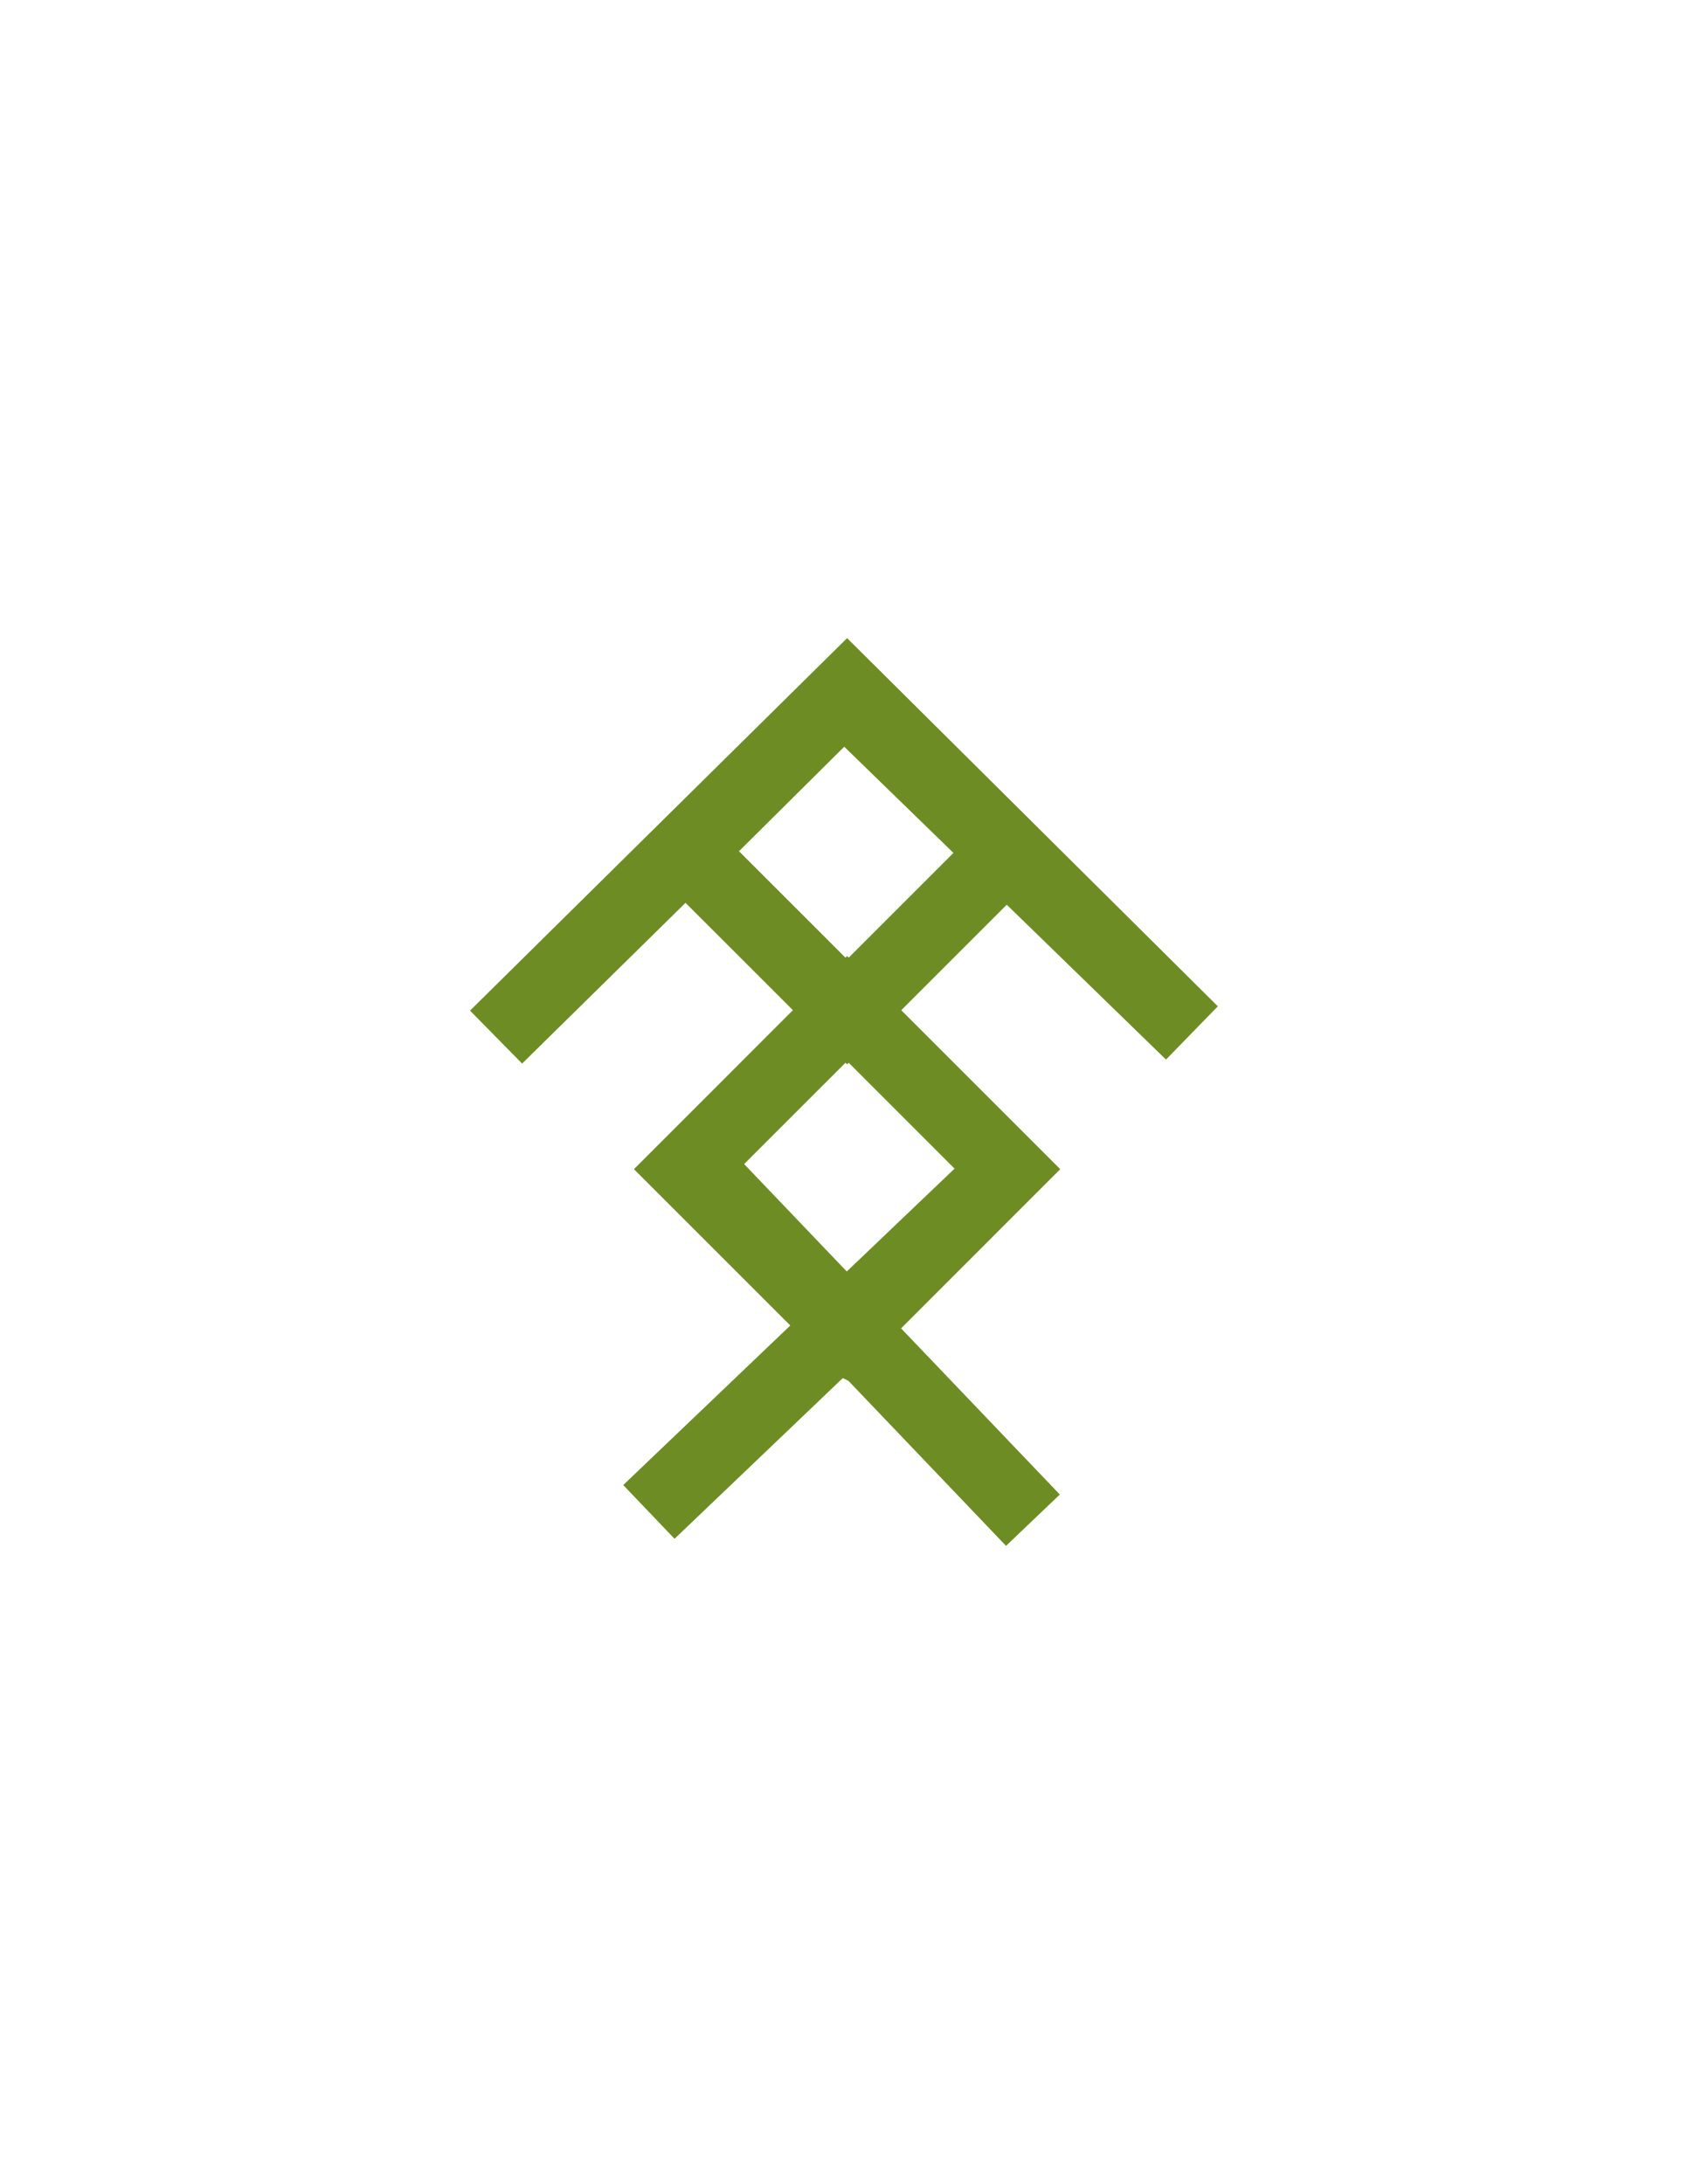
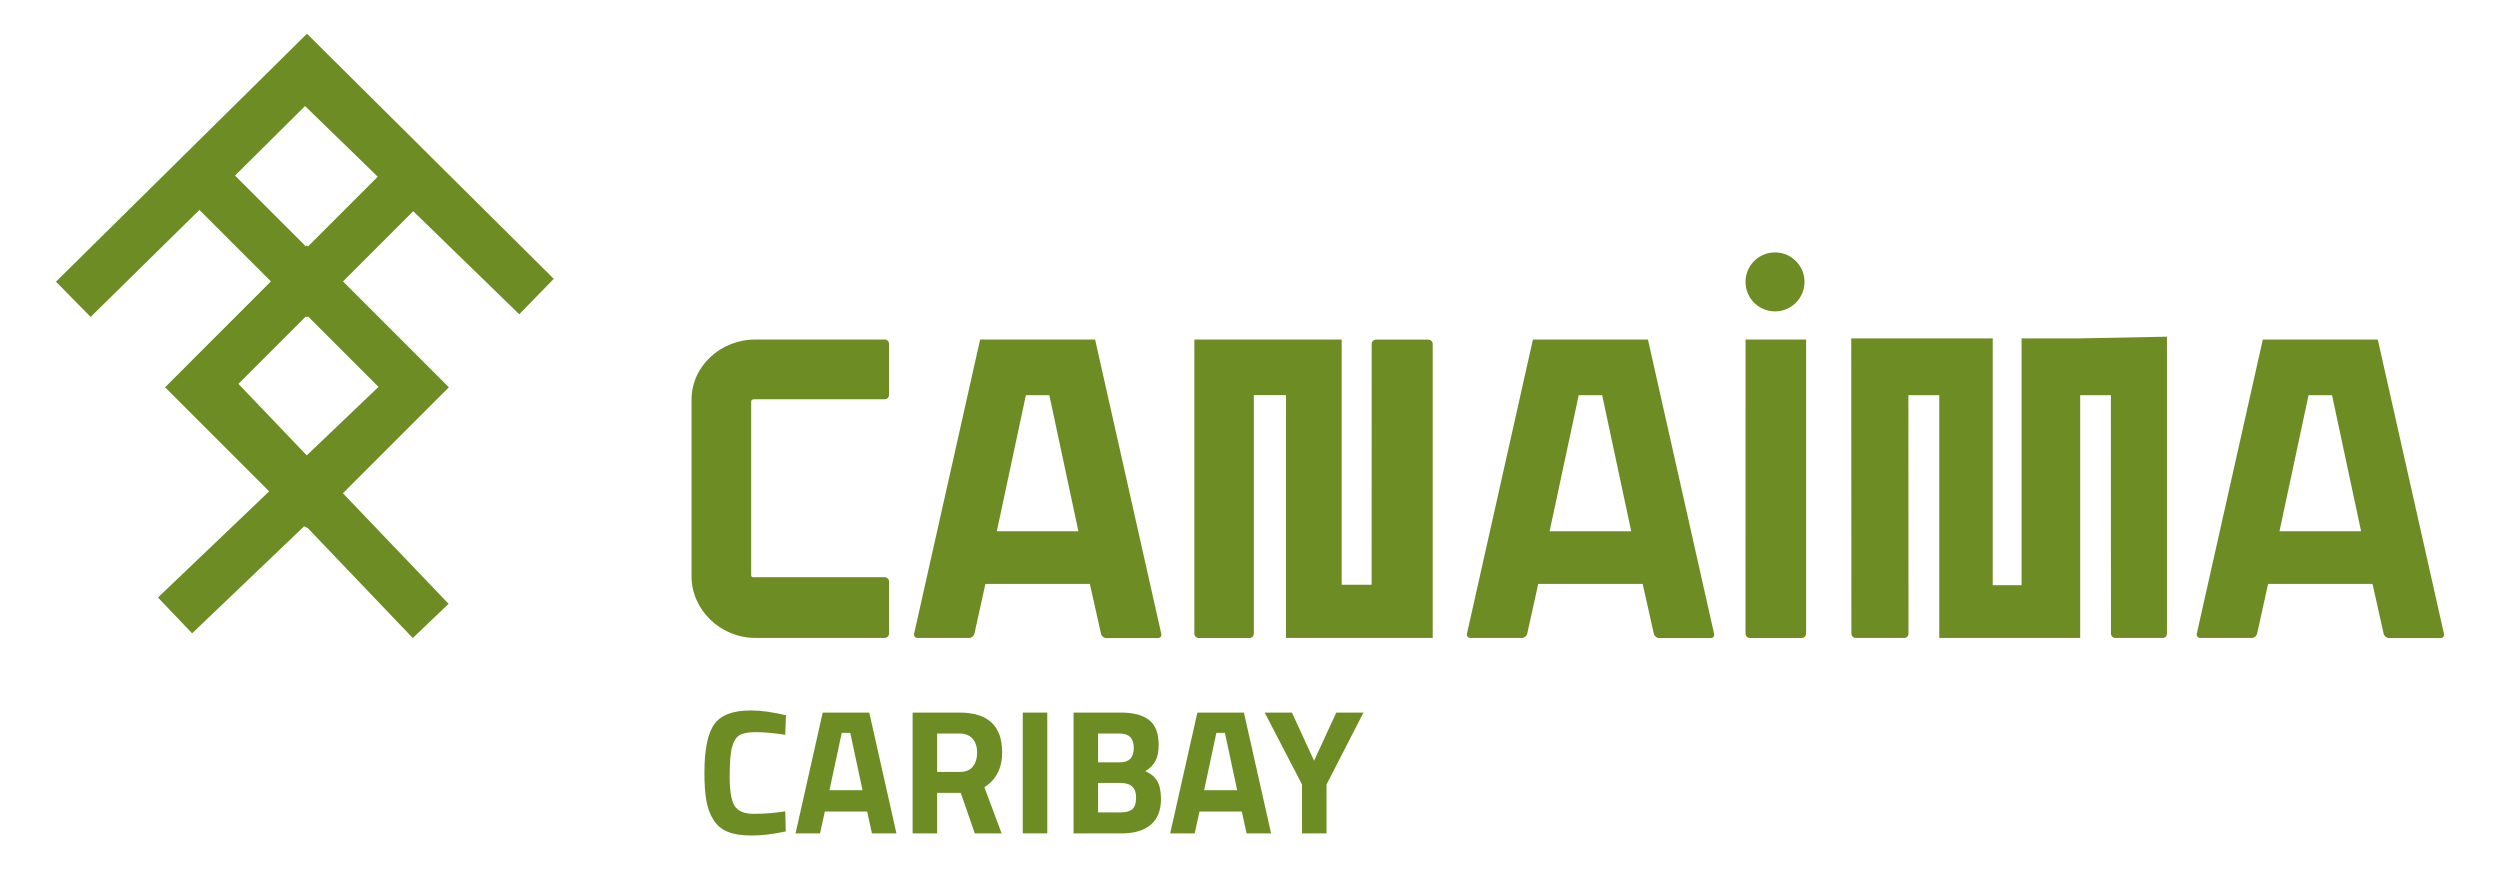
- <svg xmlns="http://www.w3.org/2000/svg" version="1.1" id="Layer_1" x="0px" y="0px" width="612px" height="792px" viewBox="0 0 612 792" enable-background="new 0 0 612 792" xml:space="preserve">
-   <path fill="#6D8D24" d="M422.779,384.244l18.801-19.314L307.148,231.408L170.42,366.487l18.894,19.204l59.246-58.286l38.938,38.922  L229.86,423.99l56.688,56.688l-60.575,57.857l18.615,19.49l61.013-58.286l2.054,1.026l57.125,59.826l19.508-18.623l-57.562-60.256  l57.713-57.723l-57.646-57.647l38.248-38.249L422.779,384.244z M346.113,423.789l-39.082,37.297l-37.213-38.955l36.742-36.734  l0.588,0.581l0.59-0.581L346.113,423.789z M307.738,347.274l-0.59-0.564l-0.597,0.564l-38.603-38.586l38.165-37.896l39.595,38.51  L307.738,347.274z" />
+ <svg xmlns="http://www.w3.org/2000/svg" version="1.1" id="Layer_1" x="0px" y="0px" width="224.333px" height="78px" viewBox="0 0 224.333 78" enable-background="new 0 0 224.333 78" xml:space="preserve">
+   <g>
+     <g>
+       <circle fill="#6D8D24" cx="159.277" cy="25.295" r="2.647" />
+       <path fill="#6D8D24" d="M67.788,35.825H79.39c0.215,0,0.387-0.173,0.387-0.386v-4.578c0-0.213-0.172-0.395-0.387-0.395H67.788    c-3.162,0-5.735,2.421-5.735,5.4v15.855c0,2.976,2.573,5.523,5.735,5.523h11.596c0.217,0,0.393-0.177,0.393-0.394v-4.663    c0-0.219-0.176-0.394-0.393-0.394H67.788c-0.207,0-0.382,0.042-0.382-0.206V36.051C67.406,35.836,67.581,35.825,67.788,35.825z" />
+       <path fill="#6D8D24" d="M156.633,30.465l-0.003,26.388c0,0.217,0.176,0.394,0.393,0.394h4.649c0.22,0,0.396-0.177,0.396-0.394    V30.465H156.633z" />
+       <path fill="#6D8D24" d="M186.662,30.363h-5.141h-0.119v22.147h-2.588V30.363h-12.697l0.014,26.487    c0,0.215,0.167,0.394,0.371,0.394h4.382c0.204,0,0.37-0.179,0.37-0.394l-0.008-21.387h2.771v21.782h12.631h0.014V35.464h2.754    l0.008,21.387c0,0.215,0.163,0.394,0.364,0.394h4.302c0.197,0,0.359-0.179,0.359-0.394v-26.64L186.662,30.363z" />
+       <path fill="#6D8D24" d="M128.164,30.474h-4.684c-0.221,0-0.396,0.177-0.396,0.394l-0.004,21.6h-2.688V30.465h-13.219v26.388    c0,0.217,0.178,0.394,0.392,0.394h4.562c0.212,0,0.383-0.177,0.383-0.394V35.456h2.885v21.79h13.166V32.912v-2.045    C128.56,30.65,128.384,30.474,128.164,30.474z" />
+       <path fill="#6D8D24" d="M98.267,30.465H87.951l-5.929,26.417c-0.026,0.205,0.1,0.362,0.306,0.362h4.639    c0.205,0,0.4-0.157,0.467-0.362l0.99-4.481h9.371l1.008,4.494c0.059,0.199,0.258,0.359,0.461,0.359h4.641    c0.203,0,0.33-0.16,0.305-0.359L98.267,30.465z M89.446,47.675l2.61-12.213h2.105l2.608,12.213H89.446z" />
+       <path fill="#6D8D24" d="M147.874,30.465h-10.319l-5.924,26.417c-0.029,0.205,0.098,0.362,0.305,0.362h4.637    c0.205,0,0.402-0.157,0.465-0.362l0.992-4.481h9.373l1.006,4.494c0.061,0.199,0.26,0.359,0.463,0.359h4.641    c0.202,0,0.33-0.16,0.304-0.359L147.874,30.465z M139.051,47.675l2.612-12.213h2.105l2.607,12.213H139.051z" />
+       <path fill="#6D8D24" d="M213.365,30.465h-10.315l-5.929,26.417c-0.024,0.205,0.104,0.362,0.308,0.362h4.637    c0.204,0,0.403-0.157,0.466-0.362l0.99-4.481h9.372l1.005,4.494c0.063,0.199,0.26,0.359,0.466,0.359h4.639    c0.204,0,0.33-0.16,0.306-0.359L213.365,30.465z M204.544,47.675l2.61-12.213h2.108l2.607,12.213H204.544z" />
+     </g>
+     <g enable-background="new    ">
+       <path fill="#6D8D24" d="M70.51,74.606c-1.126,0.245-2.142,0.367-3.044,0.367c-0.904,0-1.627-0.111-2.168-0.335    c-0.543-0.223-0.968-0.579-1.275-1.068c-0.309-0.488-0.521-1.062-0.639-1.721c-0.116-0.659-0.175-1.488-0.175-2.487    c0-2.094,0.295-3.552,0.885-4.376c0.59-0.823,1.677-1.235,3.26-1.235c0.914,0,1.972,0.144,3.173,0.431l-0.064,1.754    c-1.052-0.16-1.926-0.239-2.622-0.239s-1.192,0.093-1.49,0.278c-0.298,0.187-0.519,0.54-0.661,1.061    c-0.145,0.521-0.216,1.408-0.216,2.662s0.146,2.123,0.438,2.606c0.292,0.483,0.877,0.725,1.754,0.725s1.809-0.074,2.797-0.223    L70.51,74.606z" />
+       <path fill="#6D8D24" d="M71.387,74.782l2.438-10.84h4.177l2.438,10.84h-2.199l-0.43-1.961h-3.795l-0.43,1.961H71.387z     M75.532,65.76l-1.101,5.148h2.966l-1.101-5.148H75.532z" />
+       <path fill="#6D8D24" d="M84.091,71.147v3.635h-2.199v-10.84h4.209c2.55,0,3.825,1.19,3.825,3.571c0,1.413-0.532,2.454-1.595,3.124    l1.547,4.145h-2.407l-1.259-3.635H84.091z M87.296,68.788c0.254-0.318,0.383-0.738,0.383-1.259s-0.137-0.936-0.407-1.243    c-0.271-0.309-0.661-0.463-1.171-0.463h-2.01v3.443h2.041C86.653,69.267,87.041,69.107,87.296,68.788z" />
+       <path fill="#6D8D24" d="M91.775,74.782v-10.84h2.2v10.84H91.775z" />
+       <path fill="#6D8D24" d="M96.333,63.942h4.256c1.127,0,1.972,0.227,2.535,0.678c0.563,0.452,0.846,1.183,0.846,2.191    c0,0.606-0.092,1.087-0.271,1.443c-0.182,0.355-0.489,0.672-0.925,0.948c0.478,0.202,0.831,0.494,1.06,0.877    c0.229,0.382,0.344,0.914,0.344,1.594c0,1.052-0.309,1.833-0.926,2.343c-0.615,0.511-1.482,0.766-2.598,0.766h-4.32V63.942z     M100.478,65.823h-1.944v2.583h1.961c0.829,0,1.243-0.431,1.243-1.291C101.738,66.254,101.318,65.823,100.478,65.823z     M100.542,70.255h-2.009v2.646h2.009c0.479,0,0.831-0.096,1.061-0.287c0.228-0.191,0.342-0.542,0.342-1.052    C101.945,70.691,101.477,70.255,100.542,70.255z" />
+       <path fill="#6D8D24" d="M105.005,74.782l2.439-10.84h4.176l2.439,10.84h-2.199l-0.431-1.961h-3.794l-0.431,1.961H105.005z     M109.15,65.76l-1.1,5.148h2.965l-1.1-5.148H109.15z" />
+       <path fill="#6D8D24" d="M119.034,74.782h-2.2v-4.384l-3.348-6.456h2.439l1.992,4.32l1.993-4.32h2.438l-3.315,6.456V74.782z" />
+     </g>
+     <path fill="#6D8D24" d="M46.593,28.2l3.098-3.179L27.546,3.026L5.022,25.277l3.11,3.164l9.762-9.603l6.414,6.414l-9.495,9.499   l9.34,9.338l-9.98,9.529l3.065,3.212l10.052-9.603l0.339,0.17l9.41,9.855l3.214-3.07L30.77,44.26l9.508-9.508l-9.497-9.498   l6.301-6.301L46.593,28.2z M33.964,34.717l-6.439,6.146l-6.131-6.418l6.054-6.052l0.099,0.097l0.096-0.097L33.964,34.717z    M27.642,22.112l-0.096-0.093l-0.099,0.093l-6.36-6.357l6.287-6.24l6.523,6.342L27.642,22.112z" />
+   </g>
</svg>
